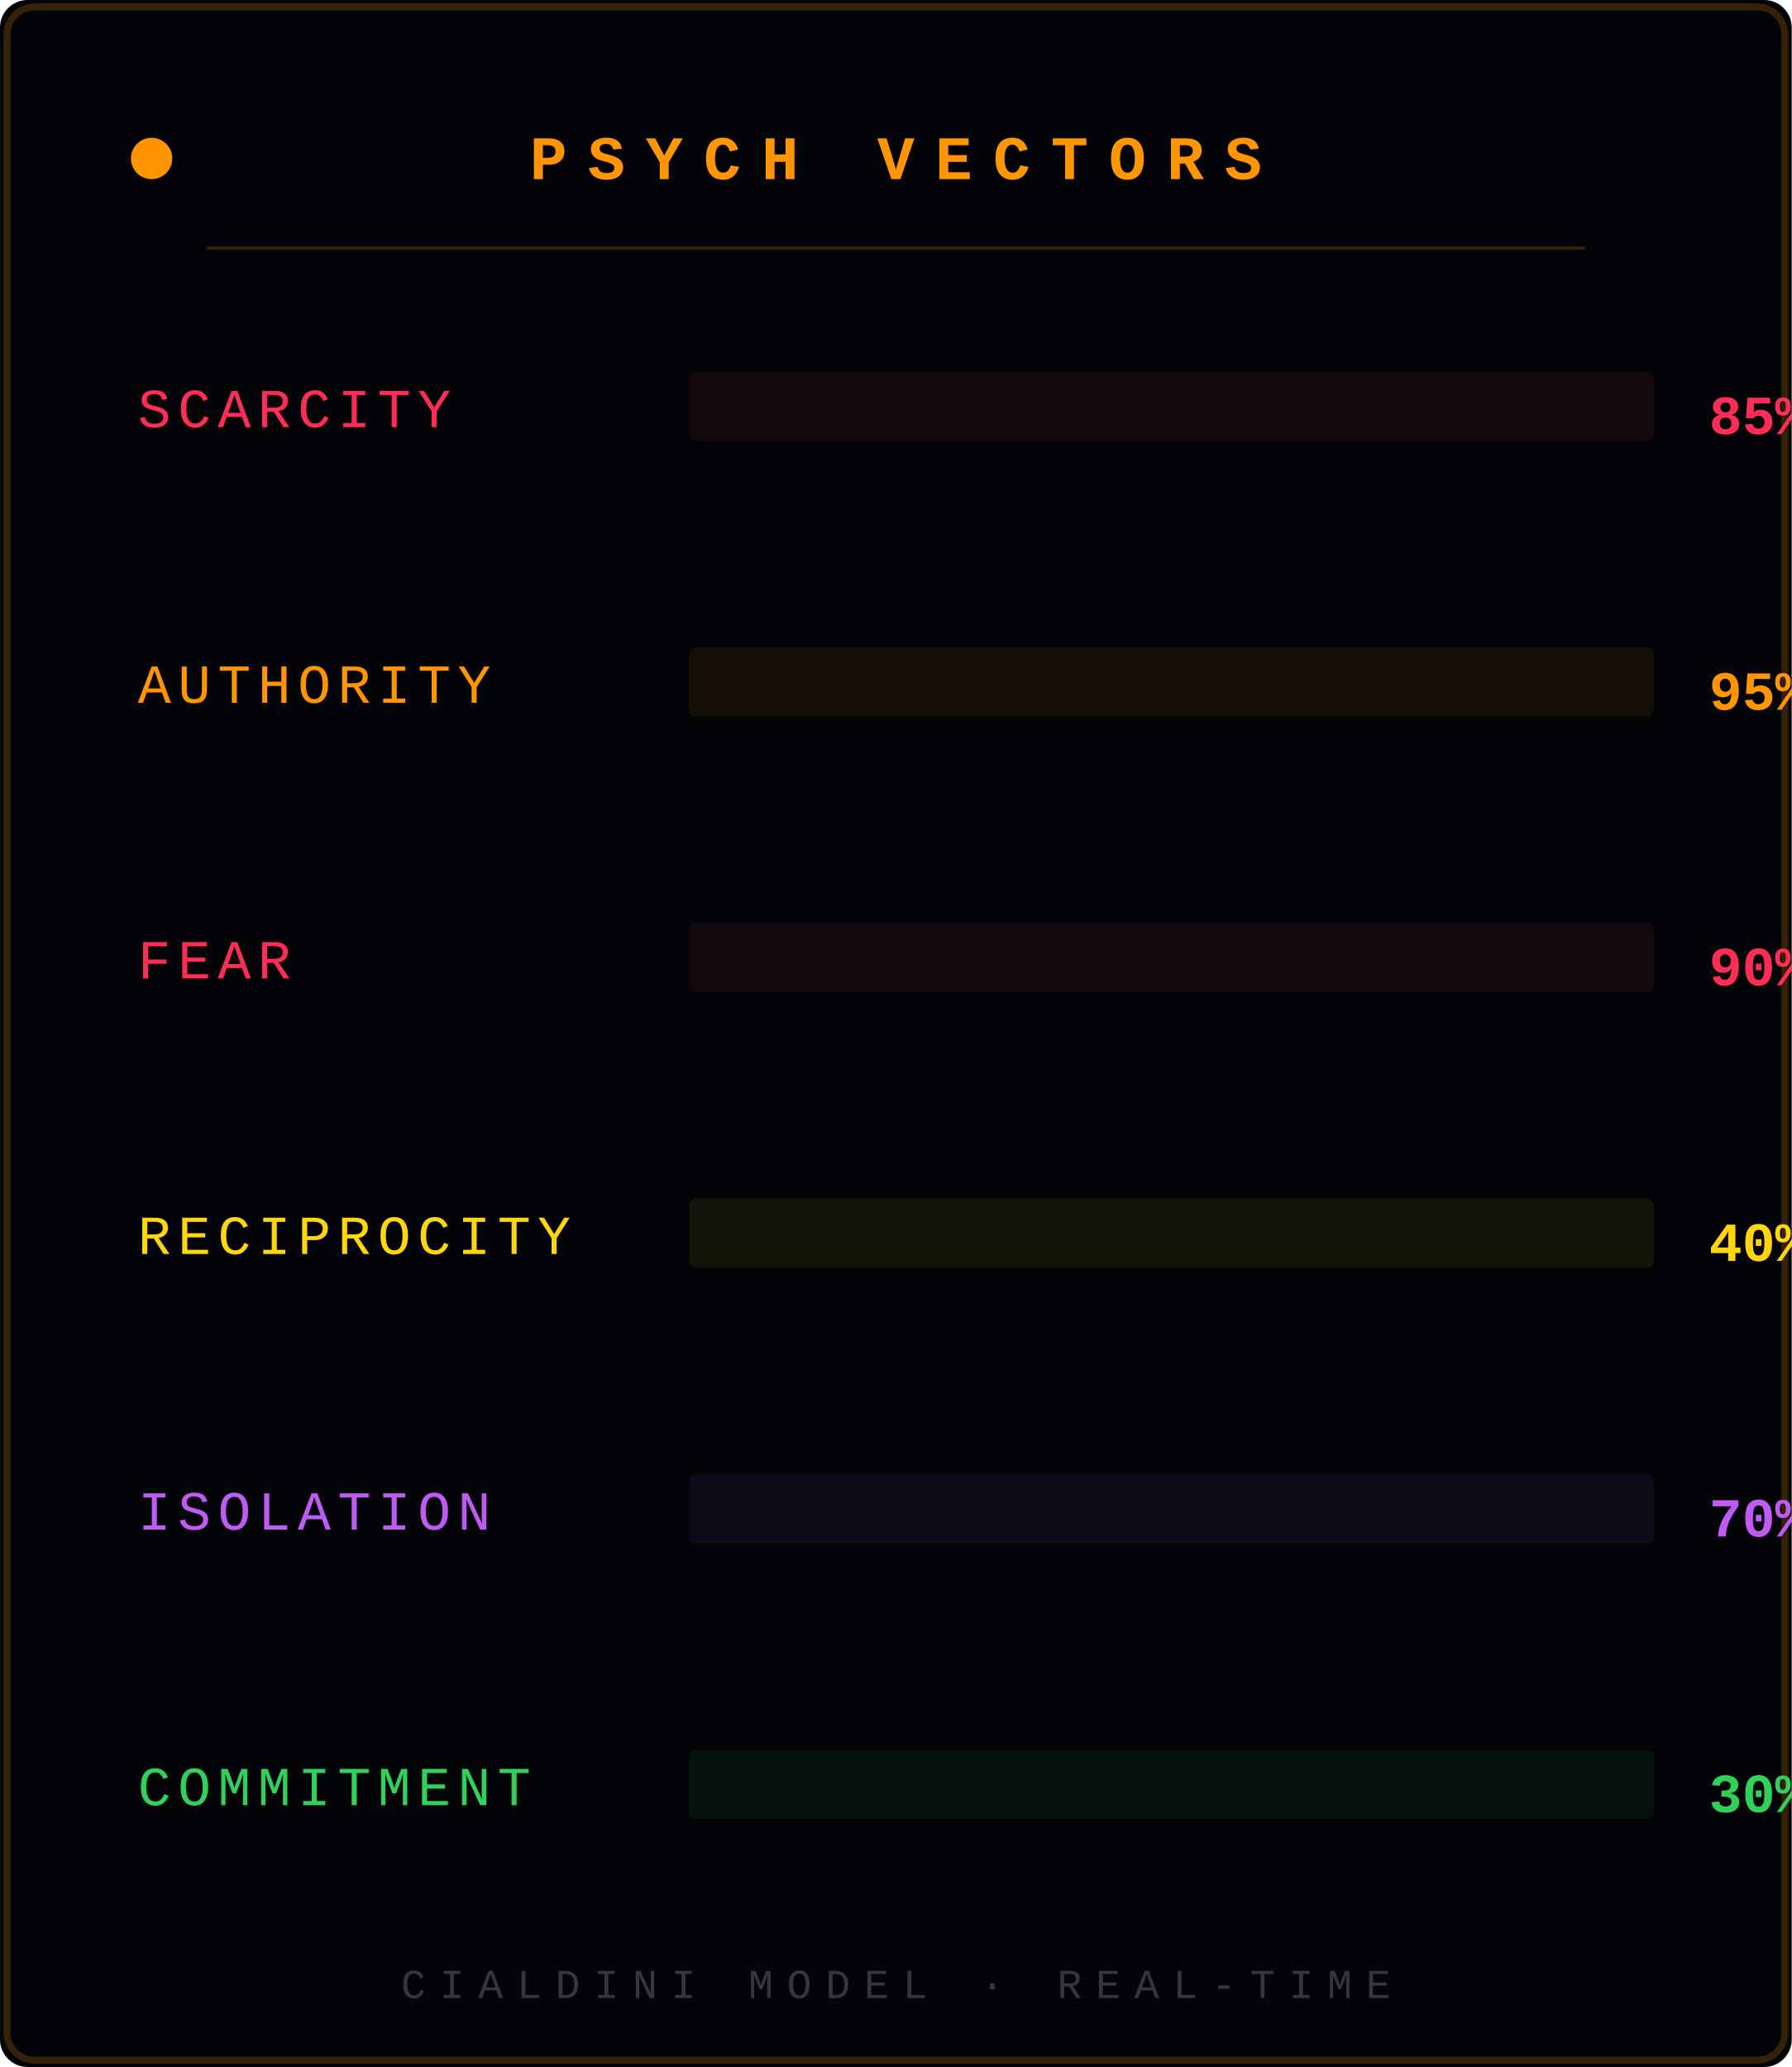
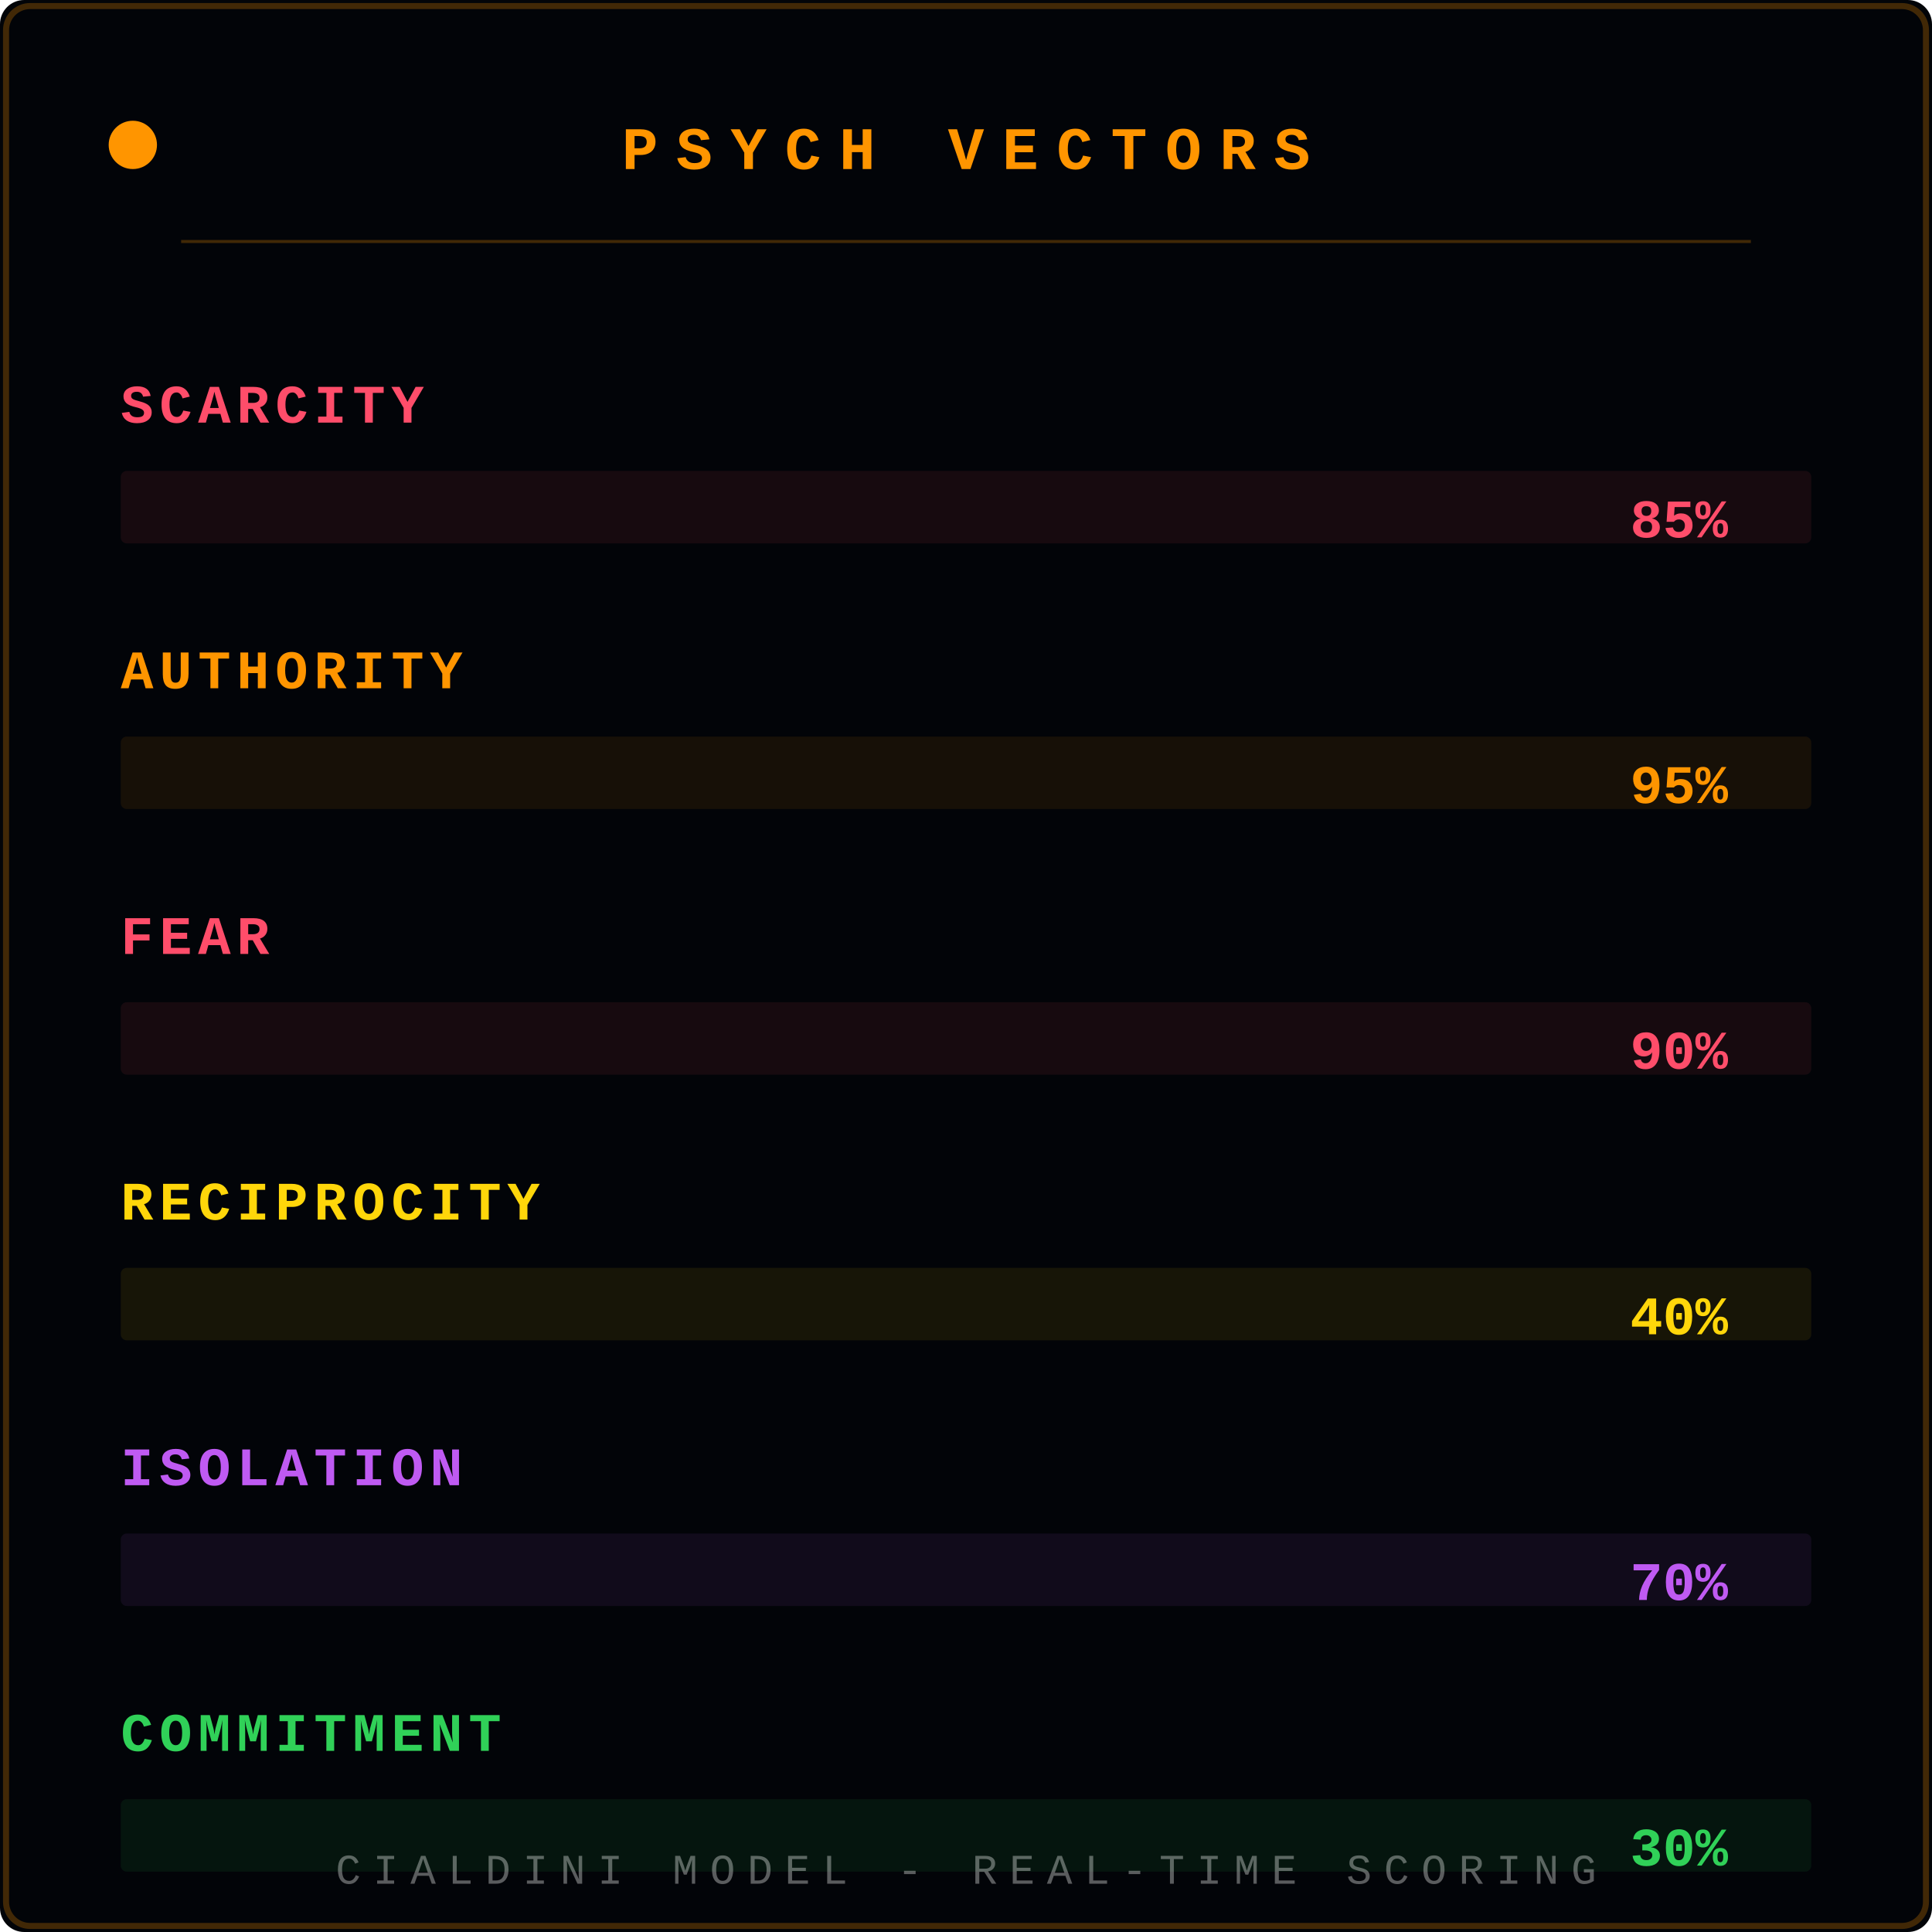
- <svg xmlns="http://www.w3.org/2000/svg" viewBox="0 0 260 300">
+ <svg xmlns="http://www.w3.org/2000/svg" viewBox="0 0 320 320">
  <defs>
-     <style>@keyframes blink{0%,100%{opacity:1}50%{opacity:.3}}.bg{fill:#020408}.m{font-family:'Courier New',monospace}</style>
+     <style>
+       @keyframes blink{0%,100%{opacity:1}50%{opacity:.3}}
+       @keyframes colorShift1{0%{fill:#ff4d6a}50%{fill:#ff8fa3}100%{fill:#ff4d6a}}
+       @keyframes colorShift2{0%{fill:#ff9500}50%{fill:#ffbb55}100%{fill:#ff9500}}
+       @keyframes colorShift3{0%{fill:#ffd60a}50%{fill:#ffee66}100%{fill:#ffd60a}}
+       @keyframes colorShift4{0%{fill:#bf5af2}50%{fill:#d98fff}100%{fill:#bf5af2}}
+       @keyframes colorShift5{0%{fill:#30d158}50%{fill:#66e888}100%{fill:#30d158}}
+       .bg{fill:#020408}.m{font-family:'Courier New',monospace}
+     </style>
  </defs>
-   <rect width="260" height="300" class="bg" rx="4" />
-   <rect x="1" y="1" width="258" height="298" rx="4" fill="none" stroke="#ff9500" stroke-width="1" opacity=".2" />
-   <text x="130" y="26" text-anchor="middle" class="m" font-size="9" fill="#ff9500" letter-spacing="3" font-weight="bold">PSYCH VECTORS</text>
-   <line x1="30" y1="36" x2="230" y2="36" stroke="#ff9500" stroke-width=".5" opacity=".2" />
-   <circle cx="22" cy="23" r="3" fill="#ff9500" style="animation:blink 1.5s step-end infinite" />
-   <g transform="translate(20,52)">
-     <text x="0" y="10" class="m" font-size="8" fill="#ff2d55" letter-spacing="1">SCARCITY</text>
-     <rect x="80" y="2" width="140" height="10" rx="1" fill="#ff2d5512" />
-     <rect x="80" y="2" width="0" height="10" rx="1" fill="#ff2d55" opacity=".85">
-       <animate attributeName="width" from="0" to="119" dur=".8s" begin=".2s" fill="freeze" />
+   <rect width="320" height="320" class="bg" rx="4" />
+   <rect x="1" y="1" width="318" height="318" rx="4" fill="none" stroke="#ff9500" stroke-width="1" opacity=".25" />
+   <text x="160" y="28" text-anchor="middle" class="m" font-size="10" fill="#ff9500" letter-spacing="3" font-weight="bold">PSYCH VECTORS</text>
+   <line x1="30" y1="40" x2="290" y2="40" stroke="#ff9500" stroke-width=".5" opacity=".25" />
+   <circle cx="22" cy="24" r="4" fill="#ff9500" style="animation:blink 1.5s step-end infinite" />
+   <g transform="translate(20,58)">
+     <text x="0" y="12" class="m" font-size="9" fill="#ff4d6a" letter-spacing="1" font-weight="bold">SCARCITY</text>
+     <rect x="0" y="20" width="280" height="12" rx="1" fill="#ff4d6a15" />
+     <rect x="0" y="20" width="0" height="12" rx="1" style="animation:colorShift1 3s ease infinite" opacity=".9">
+       <animate attributeName="width" from="0" to="238" dur="1s" begin=".2s" fill="freeze" />
    </rect>
-     <text x="228" y="11" class="m" font-size="8" fill="#ff2d55" font-weight="bold">85%</text>
+     <text x="250" y="31" class="m" font-size="9" fill="#ff4d6a" font-weight="bold">85%</text>
  </g>
-   <g transform="translate(20,92)">
-     <text x="0" y="10" class="m" font-size="8" fill="#ff9500" letter-spacing="1">AUTHORITY</text>
-     <rect x="80" y="2" width="140" height="10" rx="1" fill="#ff950012" />
-     <rect x="80" y="2" width="0" height="10" rx="1" fill="#ff9500" opacity=".85">
-       <animate attributeName="width" from="0" to="133" dur=".8s" begin=".35s" fill="freeze" />
+   <g transform="translate(20,102)">
+     <text x="0" y="12" class="m" font-size="9" fill="#ff9500" letter-spacing="1" font-weight="bold">AUTHORITY</text>
+     <rect x="0" y="20" width="280" height="12" rx="1" fill="#ff950015" />
+     <rect x="0" y="20" width="0" height="12" rx="1" style="animation:colorShift2 3s ease .5s infinite" opacity=".9">
+       <animate attributeName="width" from="0" to="266" dur="1s" begin=".35s" fill="freeze" />
    </rect>
-     <text x="228" y="11" class="m" font-size="8" fill="#ff9500" font-weight="bold">95%</text>
+     <text x="250" y="31" class="m" font-size="9" fill="#ff9500" font-weight="bold">95%</text>
  </g>
-   <g transform="translate(20,132)">
-     <text x="0" y="10" class="m" font-size="8" fill="#ff2d55" letter-spacing="1">FEAR</text>
-     <rect x="80" y="2" width="140" height="10" rx="1" fill="#ff2d5512" />
-     <rect x="80" y="2" width="0" height="10" rx="1" fill="#ff2d55" opacity=".85">
-       <animate attributeName="width" from="0" to="126" dur=".8s" begin=".5s" fill="freeze" />
+   <g transform="translate(20,146)">
+     <text x="0" y="12" class="m" font-size="9" fill="#ff4d6a" letter-spacing="1" font-weight="bold">FEAR</text>
+     <rect x="0" y="20" width="280" height="12" rx="1" fill="#ff4d6a15" />
+     <rect x="0" y="20" width="0" height="12" rx="1" style="animation:colorShift1 3s ease 1s infinite" opacity=".9">
+       <animate attributeName="width" from="0" to="252" dur="1s" begin=".5s" fill="freeze" />
    </rect>
-     <text x="228" y="11" class="m" font-size="8" fill="#ff2d55" font-weight="bold">90%</text>
+     <text x="250" y="31" class="m" font-size="9" fill="#ff4d6a" font-weight="bold">90%</text>
  </g>
-   <g transform="translate(20,172)">
-     <text x="0" y="10" class="m" font-size="8" fill="#ffd60a" letter-spacing="1">RECIPROCITY</text>
-     <rect x="80" y="2" width="140" height="10" rx="1" fill="#ffd60a12" />
-     <rect x="80" y="2" width="0" height="10" rx="1" fill="#ffd60a" opacity=".85">
-       <animate attributeName="width" from="0" to="56" dur=".8s" begin=".65s" fill="freeze" />
+   <g transform="translate(20,190)">
+     <text x="0" y="12" class="m" font-size="9" fill="#ffd60a" letter-spacing="1" font-weight="bold">RECIPROCITY</text>
+     <rect x="0" y="20" width="280" height="12" rx="1" fill="#ffd60a15" />
+     <rect x="0" y="20" width="0" height="12" rx="1" style="animation:colorShift3 3s ease 1.5s infinite" opacity=".9">
+       <animate attributeName="width" from="0" to="112" dur="1s" begin=".65s" fill="freeze" />
    </rect>
-     <text x="228" y="11" class="m" font-size="8" fill="#ffd60a" font-weight="bold">40%</text>
+     <text x="250" y="31" class="m" font-size="9" fill="#ffd60a" font-weight="bold">40%</text>
  </g>
-   <g transform="translate(20,212)">
-     <text x="0" y="10" class="m" font-size="8" fill="#bf5af2" letter-spacing="1">ISOLATION</text>
-     <rect x="80" y="2" width="140" height="10" rx="1" fill="#bf5af212" />
-     <rect x="80" y="2" width="0" height="10" rx="1" fill="#bf5af2" opacity=".85">
-       <animate attributeName="width" from="0" to="98" dur=".8s" begin=".8s" fill="freeze" />
+   <g transform="translate(20,234)">
+     <text x="0" y="12" class="m" font-size="9" fill="#bf5af2" letter-spacing="1" font-weight="bold">ISOLATION</text>
+     <rect x="0" y="20" width="280" height="12" rx="1" fill="#bf5af215" />
+     <rect x="0" y="20" width="0" height="12" rx="1" style="animation:colorShift4 3s ease 2s infinite" opacity=".9">
+       <animate attributeName="width" from="0" to="196" dur="1s" begin=".8s" fill="freeze" />
    </rect>
-     <text x="228" y="11" class="m" font-size="8" fill="#bf5af2" font-weight="bold">70%</text>
+     <text x="250" y="31" class="m" font-size="9" fill="#bf5af2" font-weight="bold">70%</text>
  </g>
-   <g transform="translate(20,252)">
-     <text x="0" y="10" class="m" font-size="8" fill="#30d158" letter-spacing="1">COMMITMENT</text>
-     <rect x="80" y="2" width="140" height="10" rx="1" fill="#30d15812" />
-     <rect x="80" y="2" width="0" height="10" rx="1" fill="#30d158" opacity=".85">
-       <animate attributeName="width" from="0" to="42" dur=".8s" begin=".95s" fill="freeze" />
+   <g transform="translate(20,278)">
+     <text x="0" y="12" class="m" font-size="9" fill="#30d158" letter-spacing="1" font-weight="bold">COMMITMENT</text>
+     <rect x="0" y="20" width="280" height="12" rx="1" fill="#30d15815" />
+     <rect x="0" y="20" width="0" height="12" rx="1" style="animation:colorShift5 3s ease 2.5s infinite" opacity=".9">
+       <animate attributeName="width" from="0" to="84" dur="1s" begin=".95s" fill="freeze" />
    </rect>
-     <text x="228" y="11" class="m" font-size="8" fill="#30d158" font-weight="bold">30%</text>
+     <text x="250" y="31" class="m" font-size="9" fill="#30d158" font-weight="bold">30%</text>
  </g>
-   <text x="130" y="290" text-anchor="middle" class="m" font-size="6" fill="rgba(255,255,255,.2)" letter-spacing="2">CIALDINI MODEL · REAL-TIME</text>
+   <text x="160" y="312" text-anchor="middle" class="m" font-size="7" fill="rgba(255,255,255,.35)" letter-spacing="2">CIALDINI MODEL - REAL-TIME SCORING</text>
</svg>
